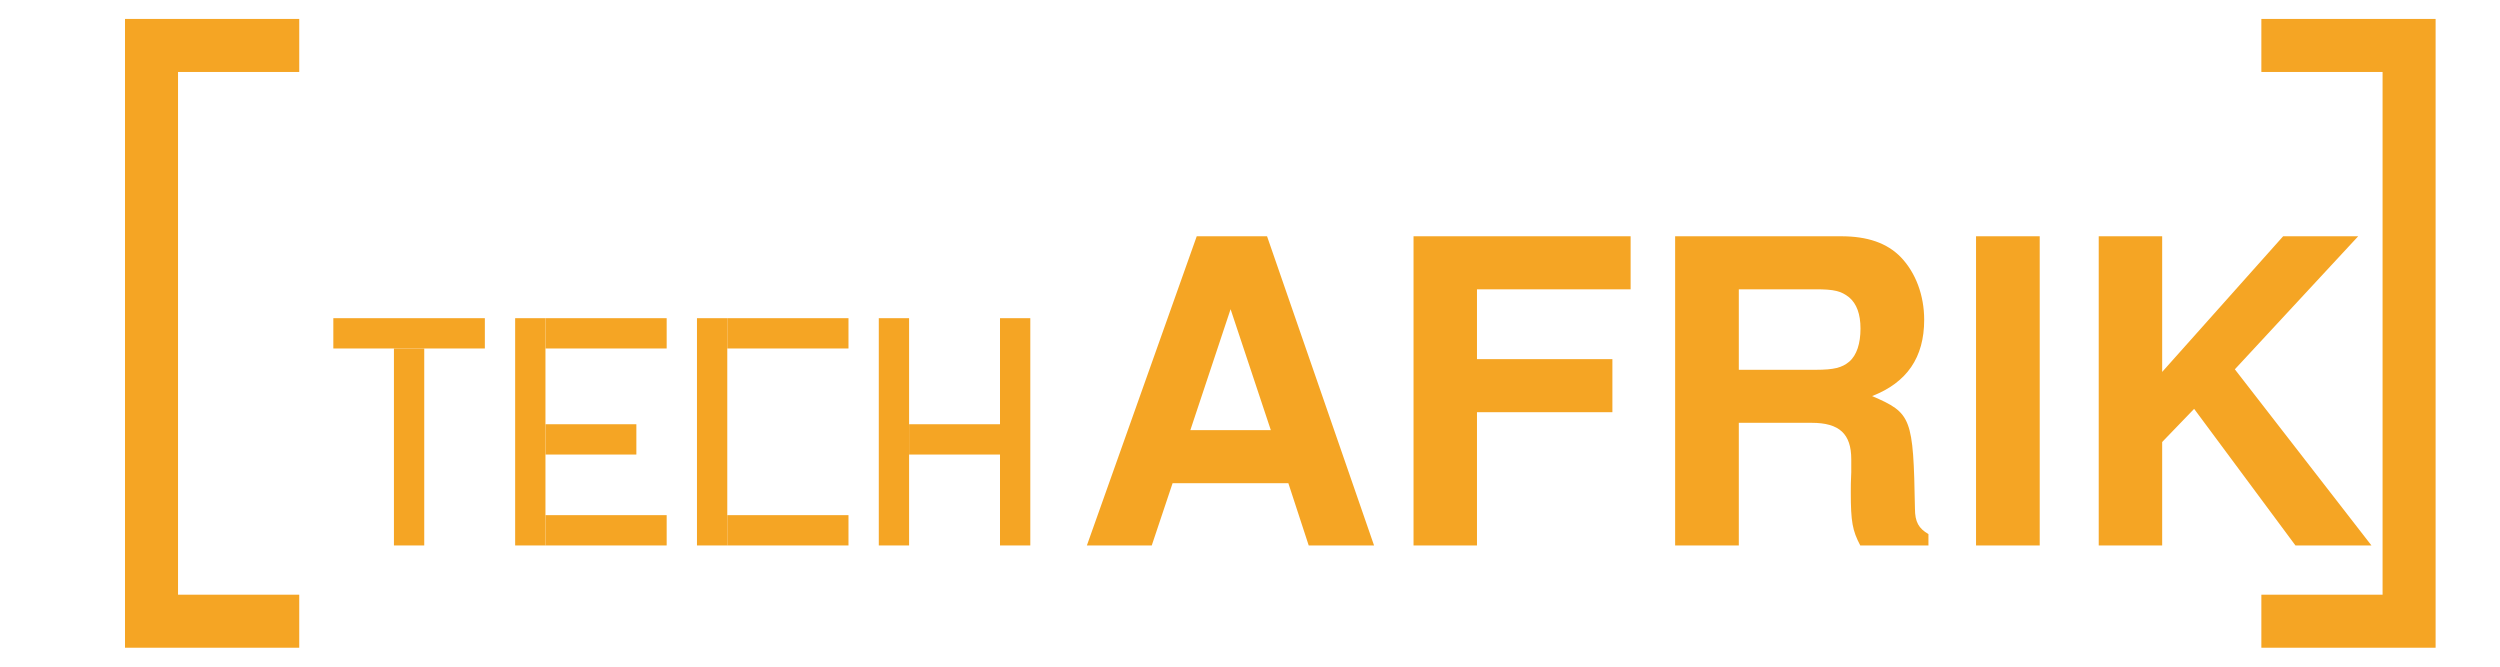
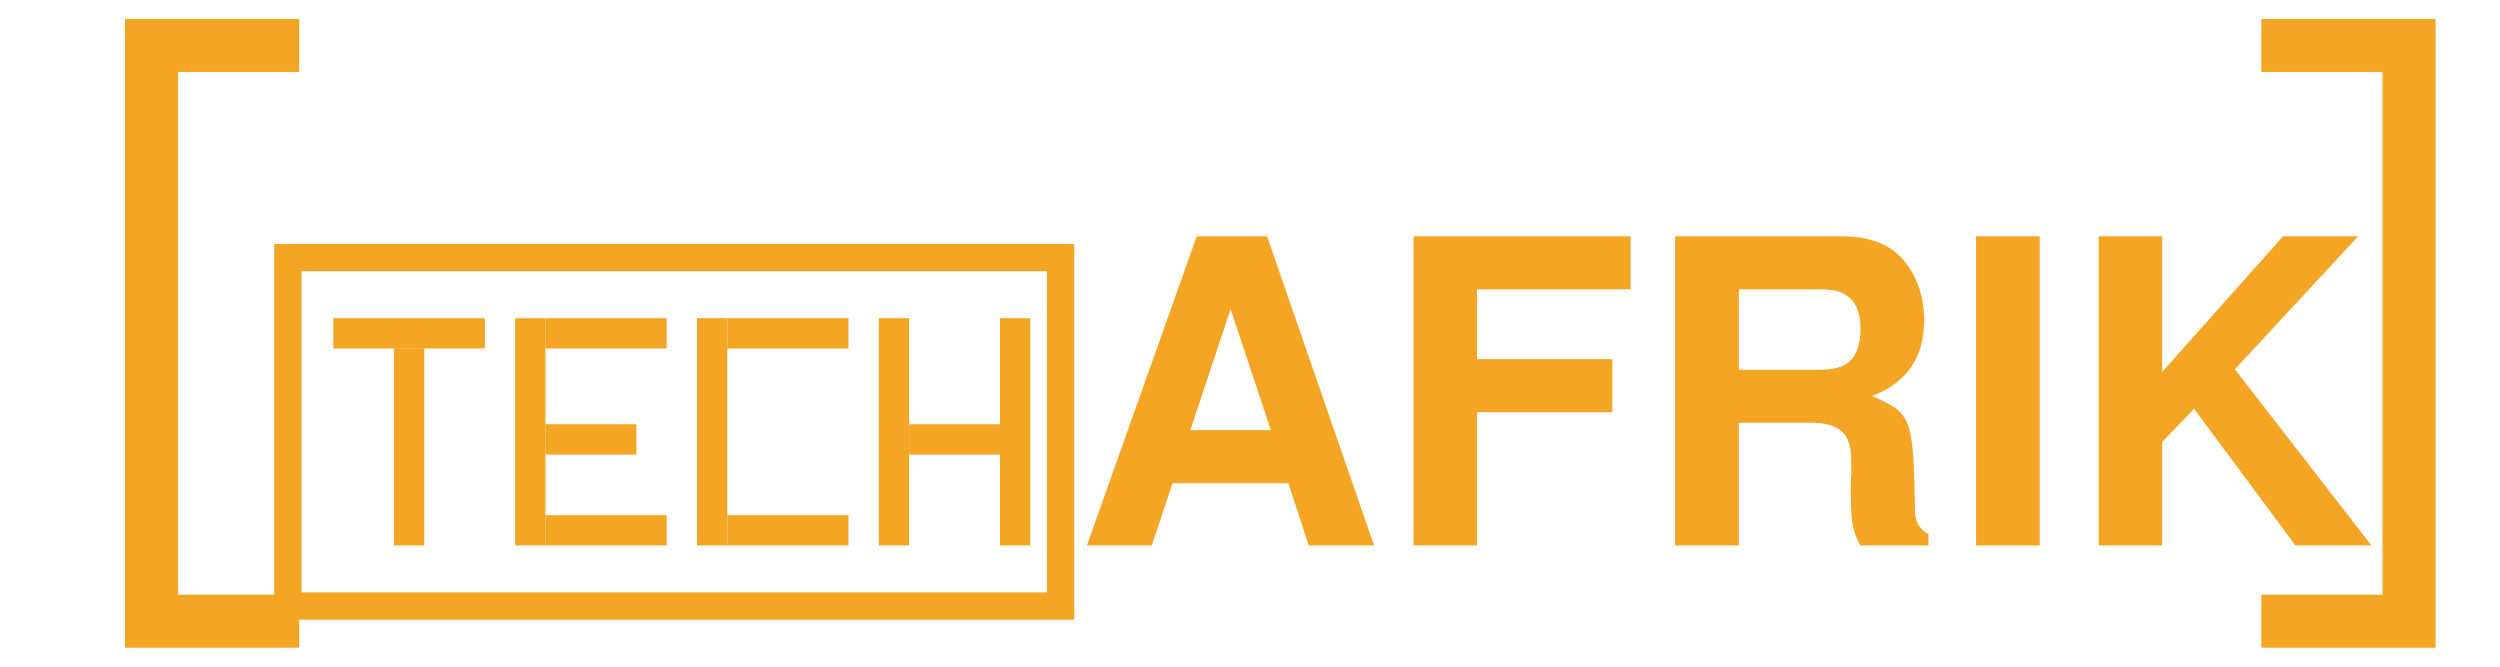
<svg xmlns="http://www.w3.org/2000/svg" viewBox="0 0 165 44" width="165" height="44">
  <path d="M 18,3 L 10,3 L 10,41 L 18,41" fill="none" stroke="#f5a524" stroke-width="3.5" stroke-linecap="square" stroke-linejoin="miter" />
+   <rect x="19" y="17" width="51" height="23" fill="none" stroke="#f5a524" stroke-width="1.8" />
  <g fill="#f5a524">
    <rect x="22" y="21" width="10" height="2" />
    <rect x="26" y="23" width="2" height="13" />
    <rect x="34" y="21" width="2" height="15" />
    <rect x="36" y="21" width="8" height="2" />
    <rect x="36" y="28" width="6" height="2" />
    <rect x="36" y="34" width="8" height="2" />
    <rect x="46" y="21" width="2" height="15" />
    <rect x="48" y="21" width="8" height="2" />
    <rect x="48" y="34" width="8" height="2" />
    <rect x="58" y="21" width="2" height="15" />
    <rect x="66" y="21" width="2" height="15" />
    <rect x="60" y="28" width="6" height="2" />
  </g>
  <text x="71" y="36" font-family="'Helvetica Neue', Helvetica, Arial, sans-serif" font-size="28" font-weight="700" textLength="76" lengthAdjust="spacingAndGlyphs" fill="#f5a524">AFRIK</text>
  <path d="M 151,3 L 159,3 L 159,41 L 151,41" fill="none" stroke="#f5a524" stroke-width="3.5" stroke-linecap="square" stroke-linejoin="miter" />
</svg>
